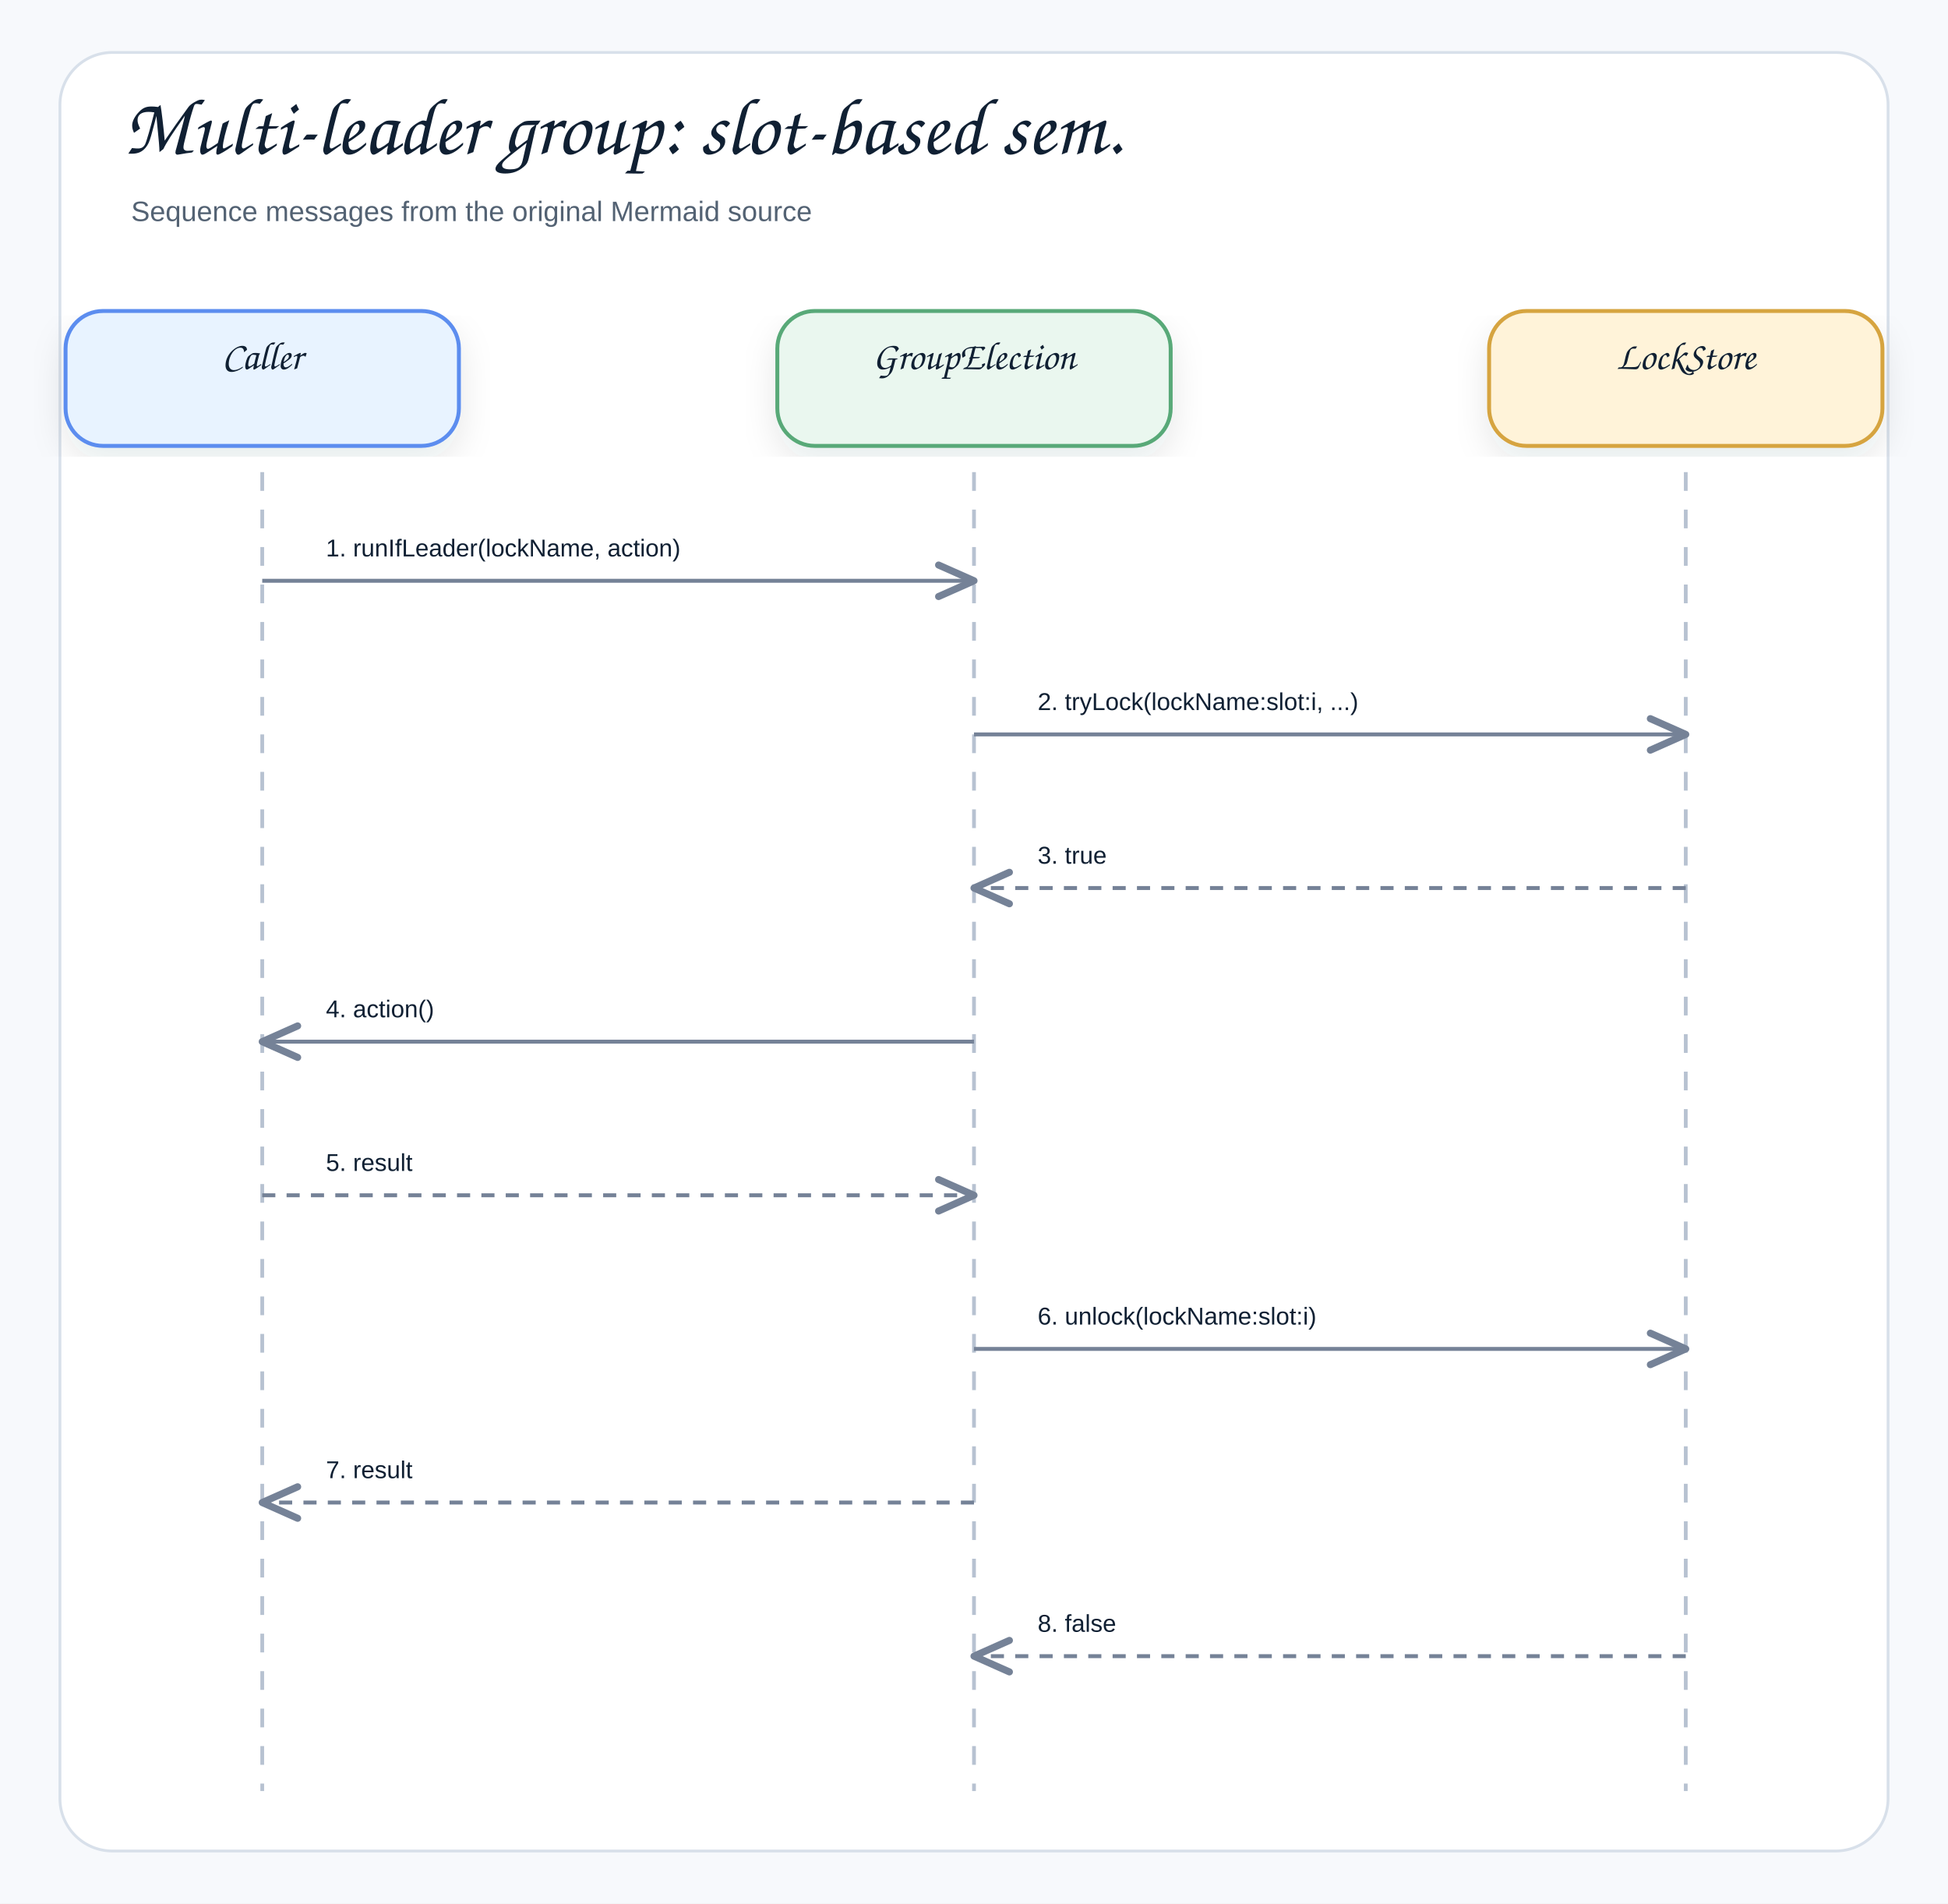
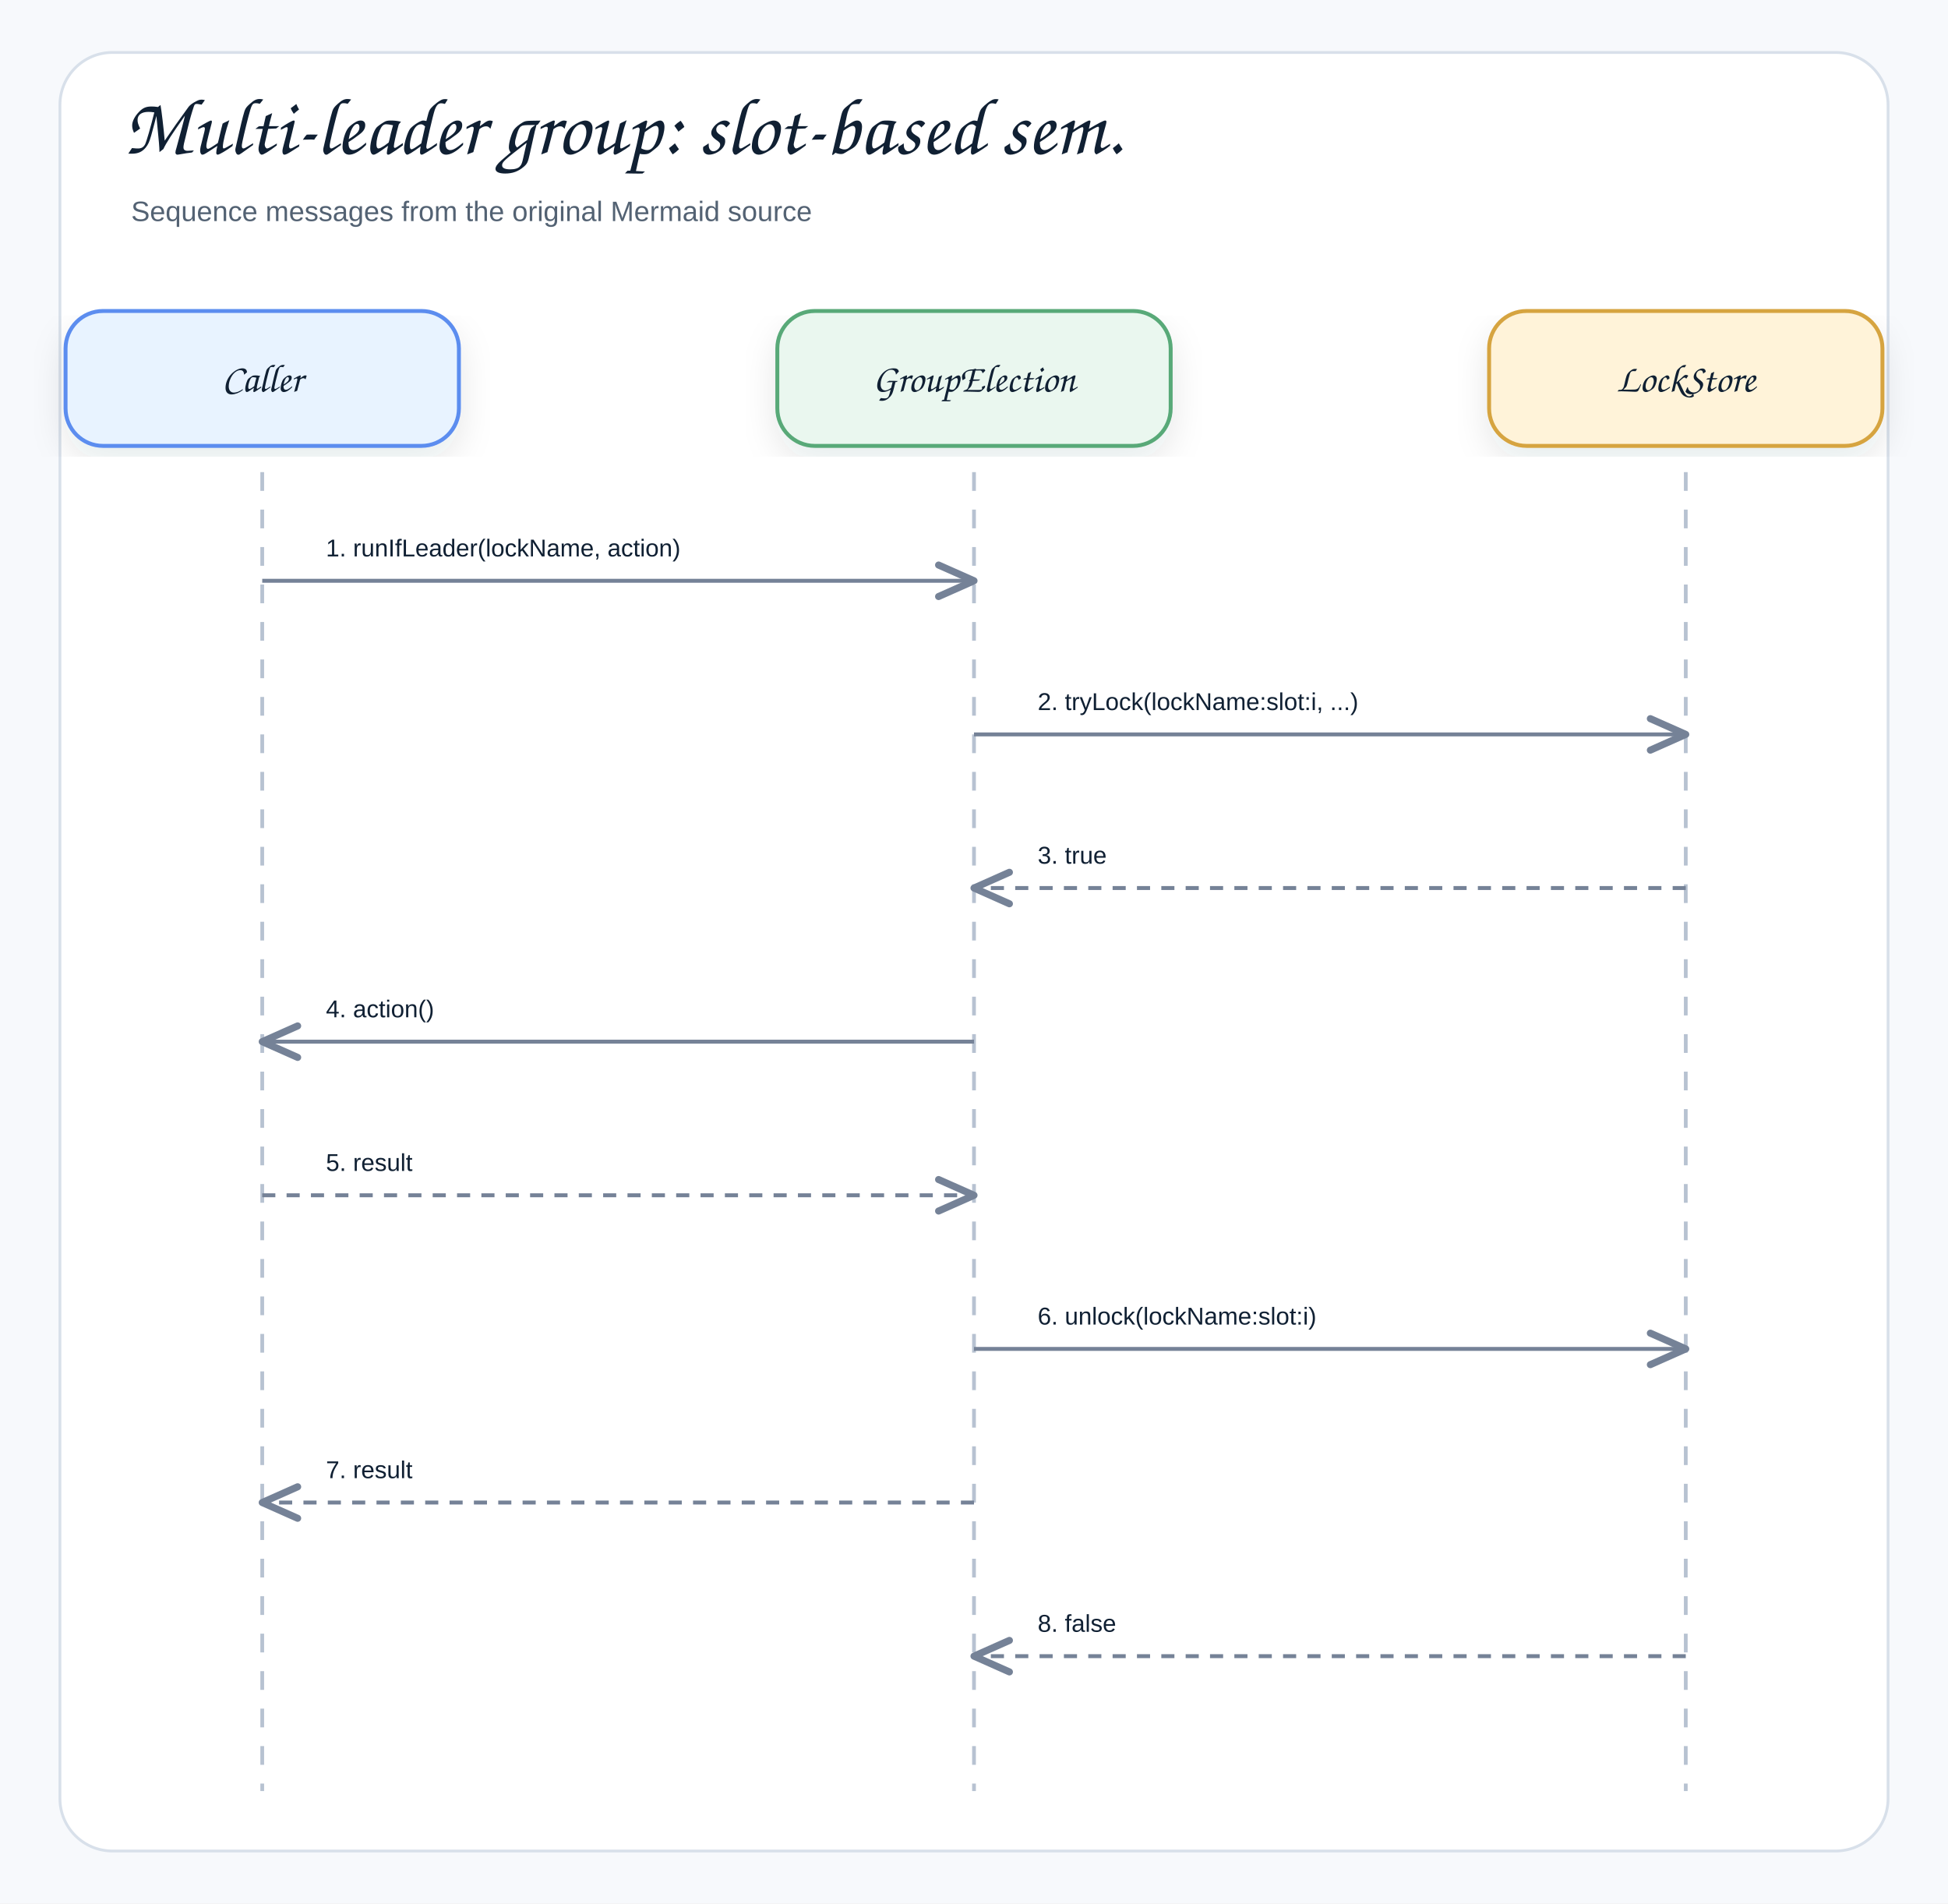
<svg xmlns="http://www.w3.org/2000/svg" width="1040" height="1016" viewBox="0 0 1040 1016" role="img" aria-label="Multi-leader group: slot-based semaphore">
  <defs>
    <filter id="shadow" x="-8%" y="-8%" width="116%" height="116%">
      <feDropShadow dx="0" dy="8" stdDeviation="9" flood-color="#1f2937" flood-opacity="0.10" />
    </filter>
    <marker id="openArrow" markerWidth="12" markerHeight="10" refX="10" refY="5" orient="auto" markerUnits="strokeWidth">
      <path d="M 1 1 L 10 5 L 1 9" fill="none" stroke="#758297" stroke-width="1.8" stroke-linecap="round" stroke-linejoin="round" />
    </marker>
    <marker id="inherit" markerWidth="14" markerHeight="12" refX="12" refY="6" orient="auto" markerUnits="strokeWidth">
      <path d="M 0 1 L 12 6 L 0 11 Z" fill="#ffffff" stroke="#758297" stroke-width="1.8" />
    </marker>
    <style>
    .canvas{fill:#f7f9fc}.frame{fill:#fff;stroke:#d8e0ea;stroke-width:1.5}
    .title{font-family:"Architects Daughter","Comic Sans MS","Comic Sans",cursive;font-size:43px;font-weight:400;fill:#102033}
    .subtitle{font-family:"Comic Sans MS","Comic Sans","Comic Neue",Arial,sans-serif;font-size:15px;font-weight:400;fill:#536273}
    .label{font-family:"Architects Daughter","Comic Sans MS","Comic Sans",cursive;font-size:25px;font-weight:400;fill:#102033}
    .smallLabel{font-family:"Architects Daughter","Comic Sans MS","Comic Sans",cursive;font-size:21px;font-weight:400;fill:#102033}
    .mono{font-family:"Comic Sans MS","Comic Sans","Comic Neue",Arial,sans-serif;font-size:12px;font-weight:400;fill:#102033}
    .small{font-family:"Comic Sans MS","Comic Sans","Comic Neue",Arial,sans-serif;font-size:12px;font-weight:400;fill:#536273}
    .strong{font-family:"Comic Sans MS","Comic Sans","Comic Neue",Arial,sans-serif;font-size:13px;font-weight:400;fill:#102033}
    .card{stroke-width:2.1;filter:url(#shadow)}.compartment{stroke-width:1.5;fill:none}
    .line{stroke:#758297;stroke-width:2.1;fill:none;marker-end:url(#openArrow)}
    .plainLine{stroke:#758297;stroke-width:2.1;fill:none}
    .dashed{stroke:#758297;stroke-width:2.1;stroke-dasharray:7 6;fill:none;marker-end:url(#openArrow)}
    .inheritLine{stroke:#758297;stroke-width:2.2;fill:none;marker-end:url(#inherit)}
    .implLine{stroke:#758297;stroke-width:2.2;stroke-dasharray:8 7;fill:none;marker-end:url(#inherit)}
  </style>
  </defs>
  <rect class="canvas" width="1040" height="1016" />
  <rect class="frame" x="32" y="28" width="976" height="960" rx="28" />
  <text class="title" x="66" y="82">Multi-leader group: slot-based sem.</text>
  <text class="subtitle" x="70" y="118">Sequence messages from the original Mermaid source</text>
  <rect class="card" x="35" y="166" width="210" height="72" rx="20" fill="#E8F3FF" stroke="#5B8DEF" />
-   <text class="smallLabel" x="140" y="197" text-anchor="middle">Caller</text>
+   <text class="smallLabel" x="140" y="209" text-anchor="middle">Caller</text>
  <line x1="140" y1="252" x2="140" y2="956" stroke="#b7c2d1" stroke-width="2" stroke-dasharray="10 10" />
  <rect class="card" x="415" y="166" width="210" height="72" rx="20" fill="#EAF7EF" stroke="#58A978" />
-   <text class="smallLabel" x="520" y="197" text-anchor="middle">GroupElection</text>
+   <text class="smallLabel" x="520" y="209" text-anchor="middle">GroupElection</text>
  <line x1="520" y1="252" x2="520" y2="956" stroke="#b7c2d1" stroke-width="2" stroke-dasharray="10 10" />
  <rect class="card" x="795" y="166" width="210" height="72" rx="20" fill="#FFF3D9" stroke="#D6A441" />
-   <text class="smallLabel" x="900" y="197" text-anchor="middle">LockStore</text>
+   <text class="smallLabel" x="900" y="209" text-anchor="middle">LockStore</text>
  <line x1="900" y1="252" x2="900" y2="956" stroke="#b7c2d1" stroke-width="2" stroke-dasharray="10 10" />
  <rect x="158" y="270" width="344" height="39" rx="12" fill="#ffffff" opacity="0.97" />
  <text class="strong" x="174" y="297" text-anchor="start">1. runIfLeader(lockName, action)</text>
  <path class="line" d="M140 310 L520 310" />
  <rect x="538" y="352" width="344" height="39" rx="12" fill="#ffffff" opacity="0.97" />
  <text class="strong" x="554" y="379" text-anchor="start">2. tryLock(lockName:slot:i, ...)</text>
  <path class="line" d="M520 392 L900 392" />
  <rect x="538" y="434" width="344" height="39" rx="12" fill="#ffffff" opacity="0.97" />
  <text class="strong" x="554" y="461" text-anchor="start">3. true</text>
  <path class="dashed" d="M900 474 L520 474" />
  <rect x="158" y="516" width="344" height="39" rx="12" fill="#ffffff" opacity="0.97" />
  <text class="strong" x="174" y="543" text-anchor="start">4. action()</text>
  <path class="line" d="M520 556 L140 556" />
  <rect x="158" y="598" width="344" height="39" rx="12" fill="#ffffff" opacity="0.97" />
  <text class="strong" x="174" y="625" text-anchor="start">5. result</text>
  <path class="dashed" d="M140 638 L520 638" />
  <rect x="538" y="680" width="344" height="39" rx="12" fill="#ffffff" opacity="0.97" />
  <text class="strong" x="554" y="707" text-anchor="start">6. unlock(lockName:slot:i)</text>
  <path class="line" d="M520 720 L900 720" />
  <rect x="158" y="762" width="344" height="39" rx="12" fill="#ffffff" opacity="0.97" />
  <text class="strong" x="174" y="789" text-anchor="start">7. result</text>
  <path class="dashed" d="M520 802 L140 802" />
  <rect x="538" y="844" width="344" height="39" rx="12" fill="#ffffff" opacity="0.97" />
  <text class="strong" x="554" y="871" text-anchor="start">8. false</text>
  <path class="dashed" d="M900 884 L520 884" />
</svg>
